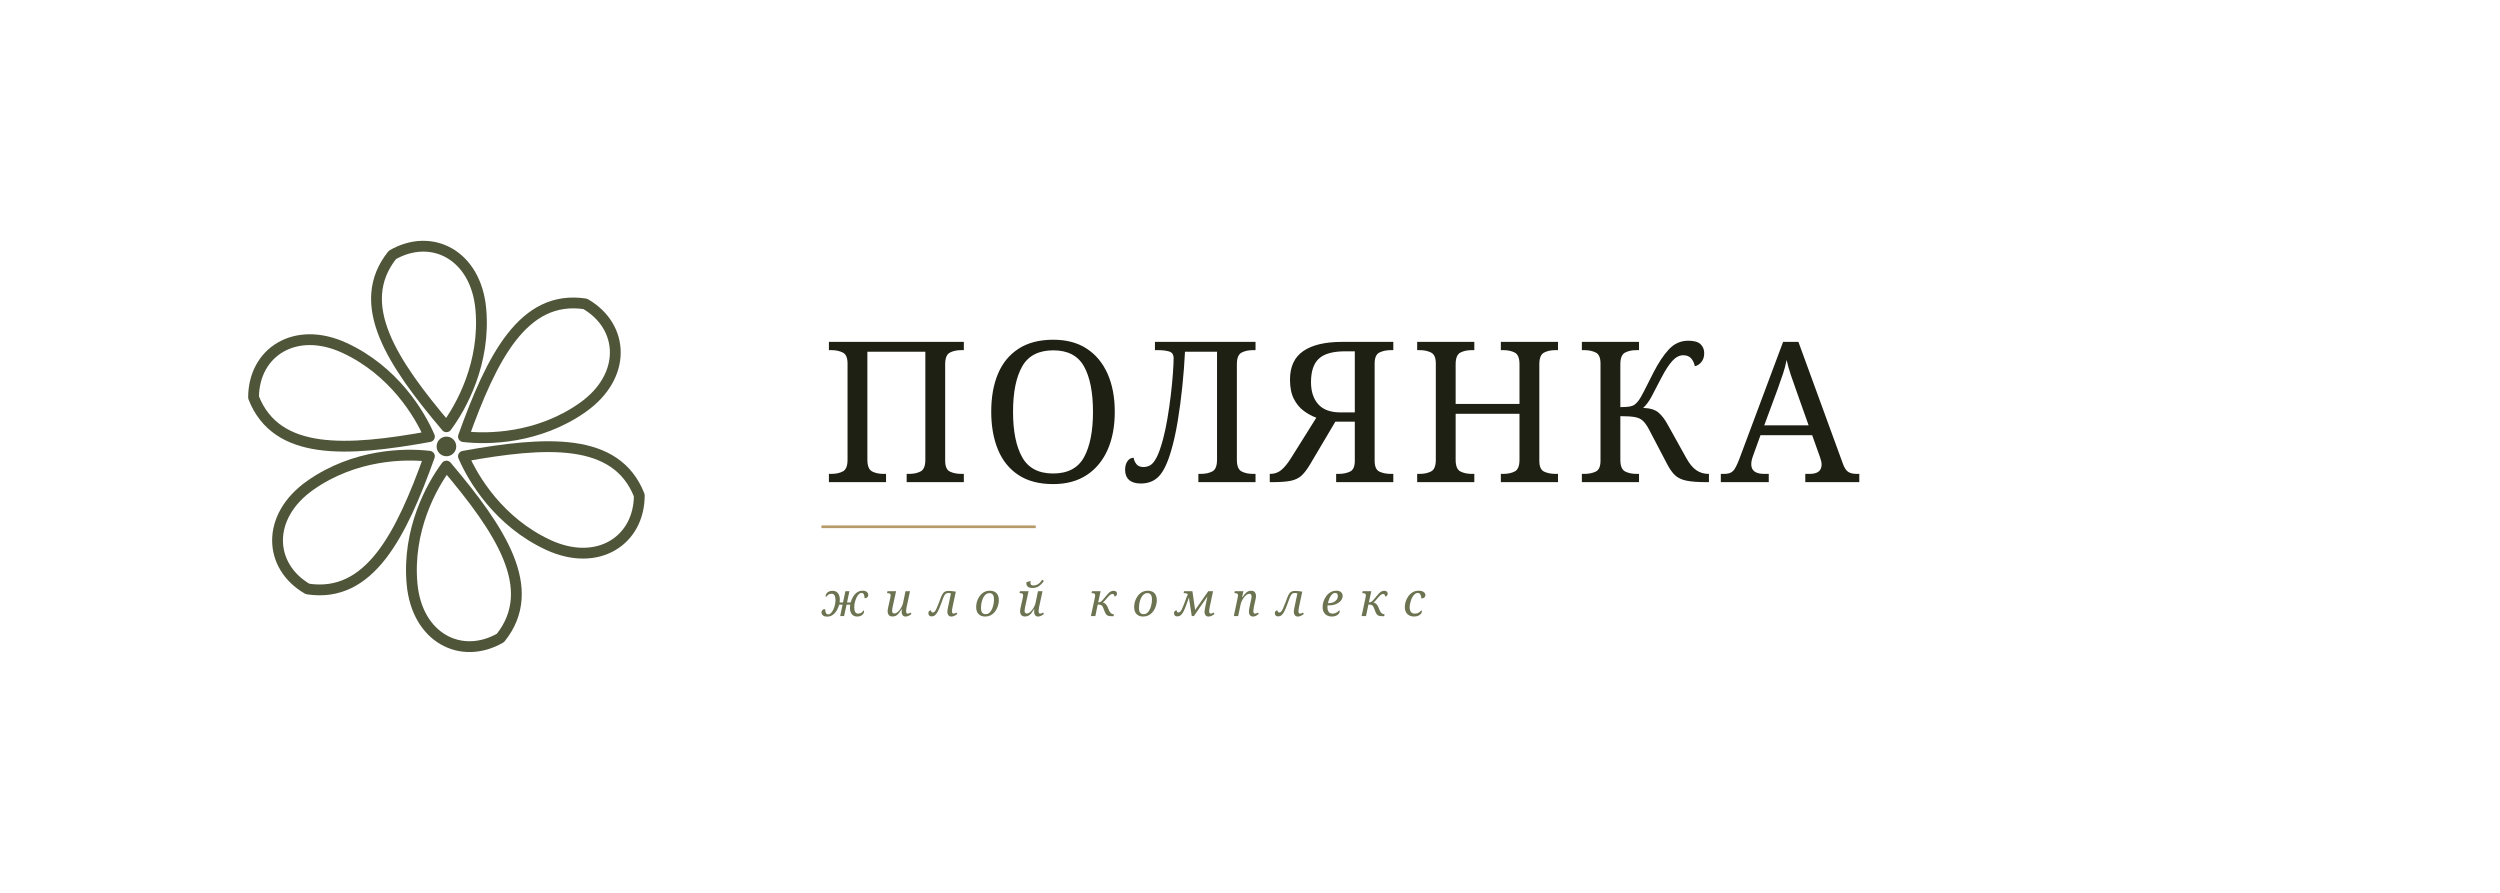
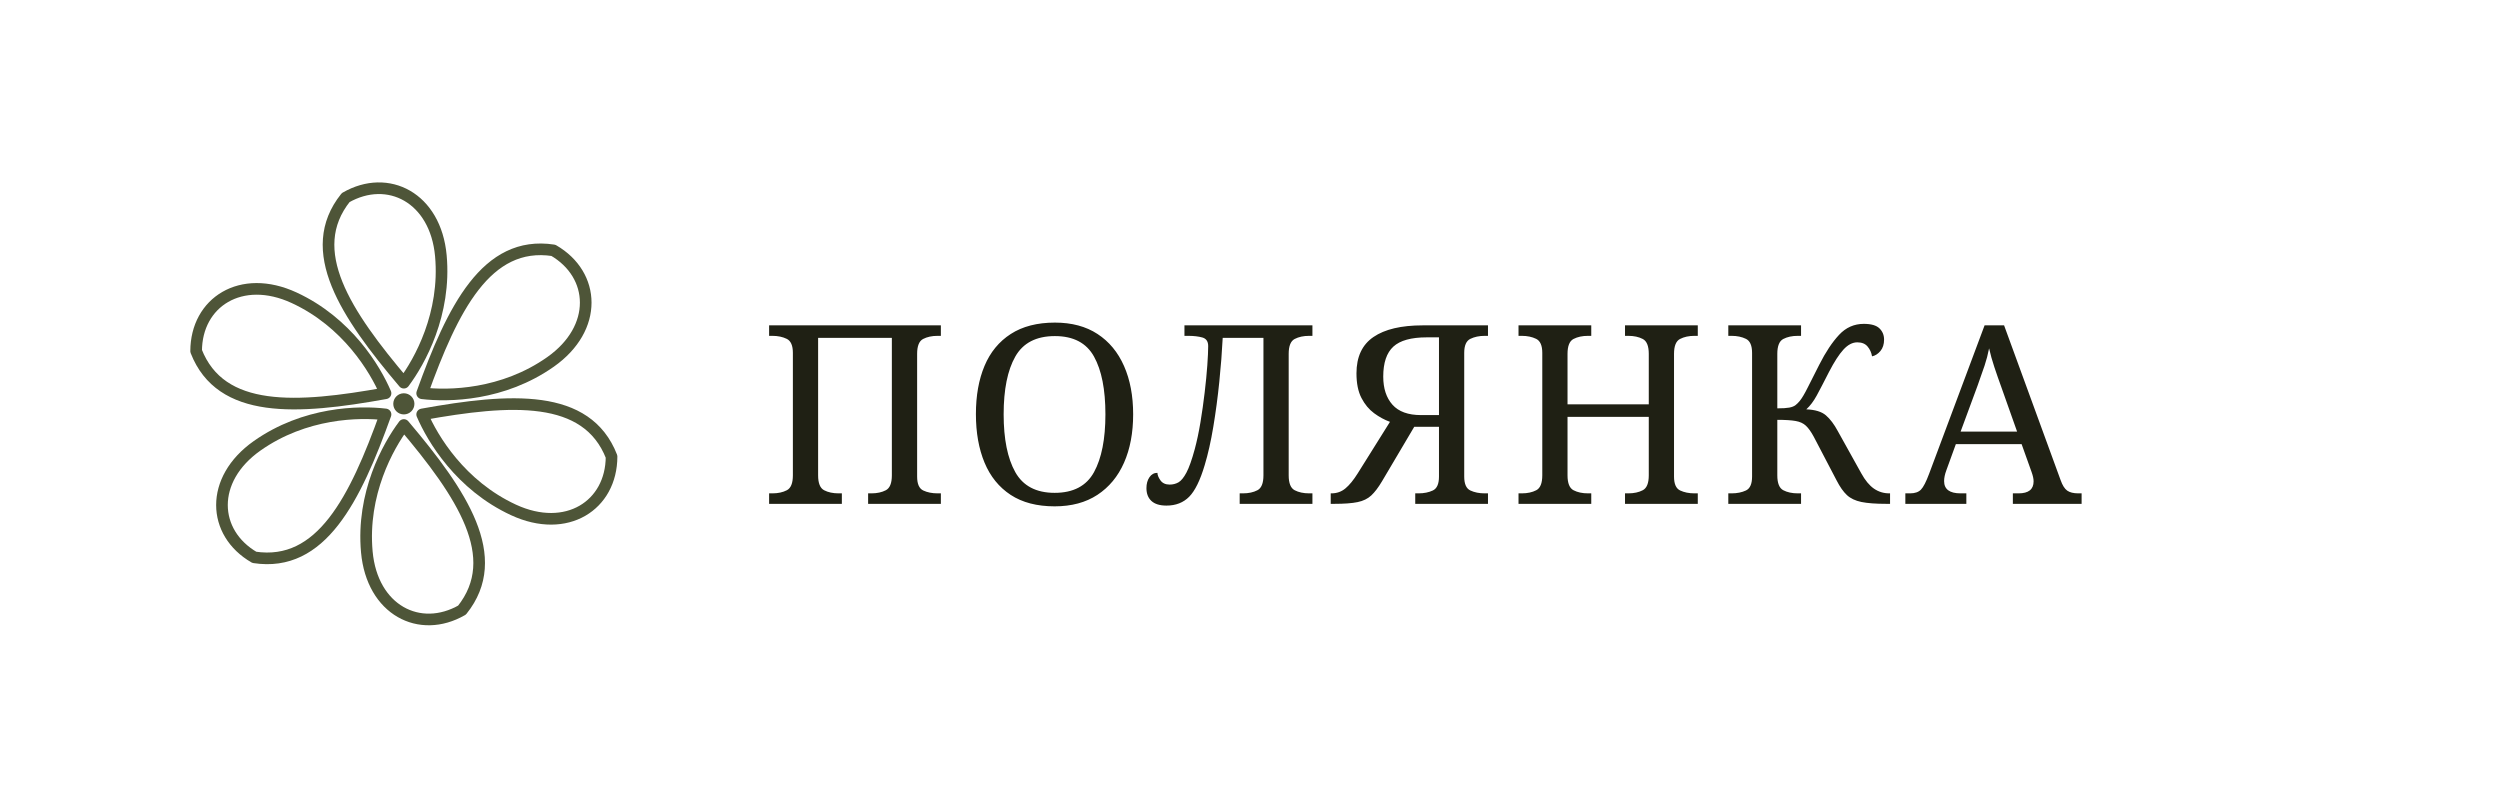
- <svg xmlns="http://www.w3.org/2000/svg" viewBox="0 0 1400 500">
-   <g transform="translate(250,250) scale(0.55)">
+ <svg xmlns="http://www.w3.org/2000/svg" viewBox="0 0 1300 420">
+   <g transform="translate(210,210) scale(0.55)">
    <g fill="none" stroke="#4E5538" stroke-width="11" stroke-linecap="round" stroke-linejoin="round">
      <g transform="rotate(0)">
        <path d="M 0 -20 C -55 -85, -95 -145, -55 -195 C -15 -218, 30 -195, 35 -140 C 40 -85, 15 -40, 0 -20 Z" />
      </g>
      <g transform="rotate(60)">
        <path d="M 0 -20 C -55 -85, -95 -145, -55 -195 C -15 -218, 30 -195, 35 -140 C 40 -85, 15 -40, 0 -20 Z" />
      </g>
      <g transform="rotate(120)">
        <path d="M 0 -20 C -55 -85, -95 -145, -55 -195 C -15 -218, 30 -195, 35 -140 C 40 -85, 15 -40, 0 -20 Z" />
      </g>
      <g transform="rotate(180)">
        <path d="M 0 -20 C -55 -85, -95 -145, -55 -195 C -15 -218, 30 -195, 35 -140 C 40 -85, 15 -40, 0 -20 Z" />
      </g>
      <g transform="rotate(240)">
        <path d="M 0 -20 C -55 -85, -95 -145, -55 -195 C -15 -218, 30 -195, 35 -140 C 40 -85, 15 -40, 0 -20 Z" />
      </g>
      <g transform="rotate(300)">
        <path d="M 0 -20 C -55 -85, -95 -145, -55 -195 C -15 -218, 30 -195, 35 -140 C 40 -85, 15 -40, 0 -20 Z" />
      </g>
      <circle r="10" fill="#4E5538" stroke="none" />
    </g>
  </g>
-   <text x="460" y="270" text-anchor="start" font-family="Cormorant Garamond, Georgia, serif" font-weight="300" font-size="110" letter-spacing="5" fill="#1F2014">ПОЛЯНКА</text>
-   <line x1="460" y1="295" x2="580" y2="295" stroke="#B89968" stroke-width="1.5" />
-   <text x="460" y="345" text-anchor="start" font-family="Cormorant Garamond, Georgia, serif" font-style="italic" font-weight="300" font-size="26" letter-spacing="9" fill="#6B7350">жилой комплекс</text>
+   <text x="395" y="262" text-anchor="start" font-family="Cormorant Garamond, Georgia, serif" font-weight="300" font-size="130" letter-spacing="6" fill="#1F2014">ПОЛЯНКА</text>
</svg>
